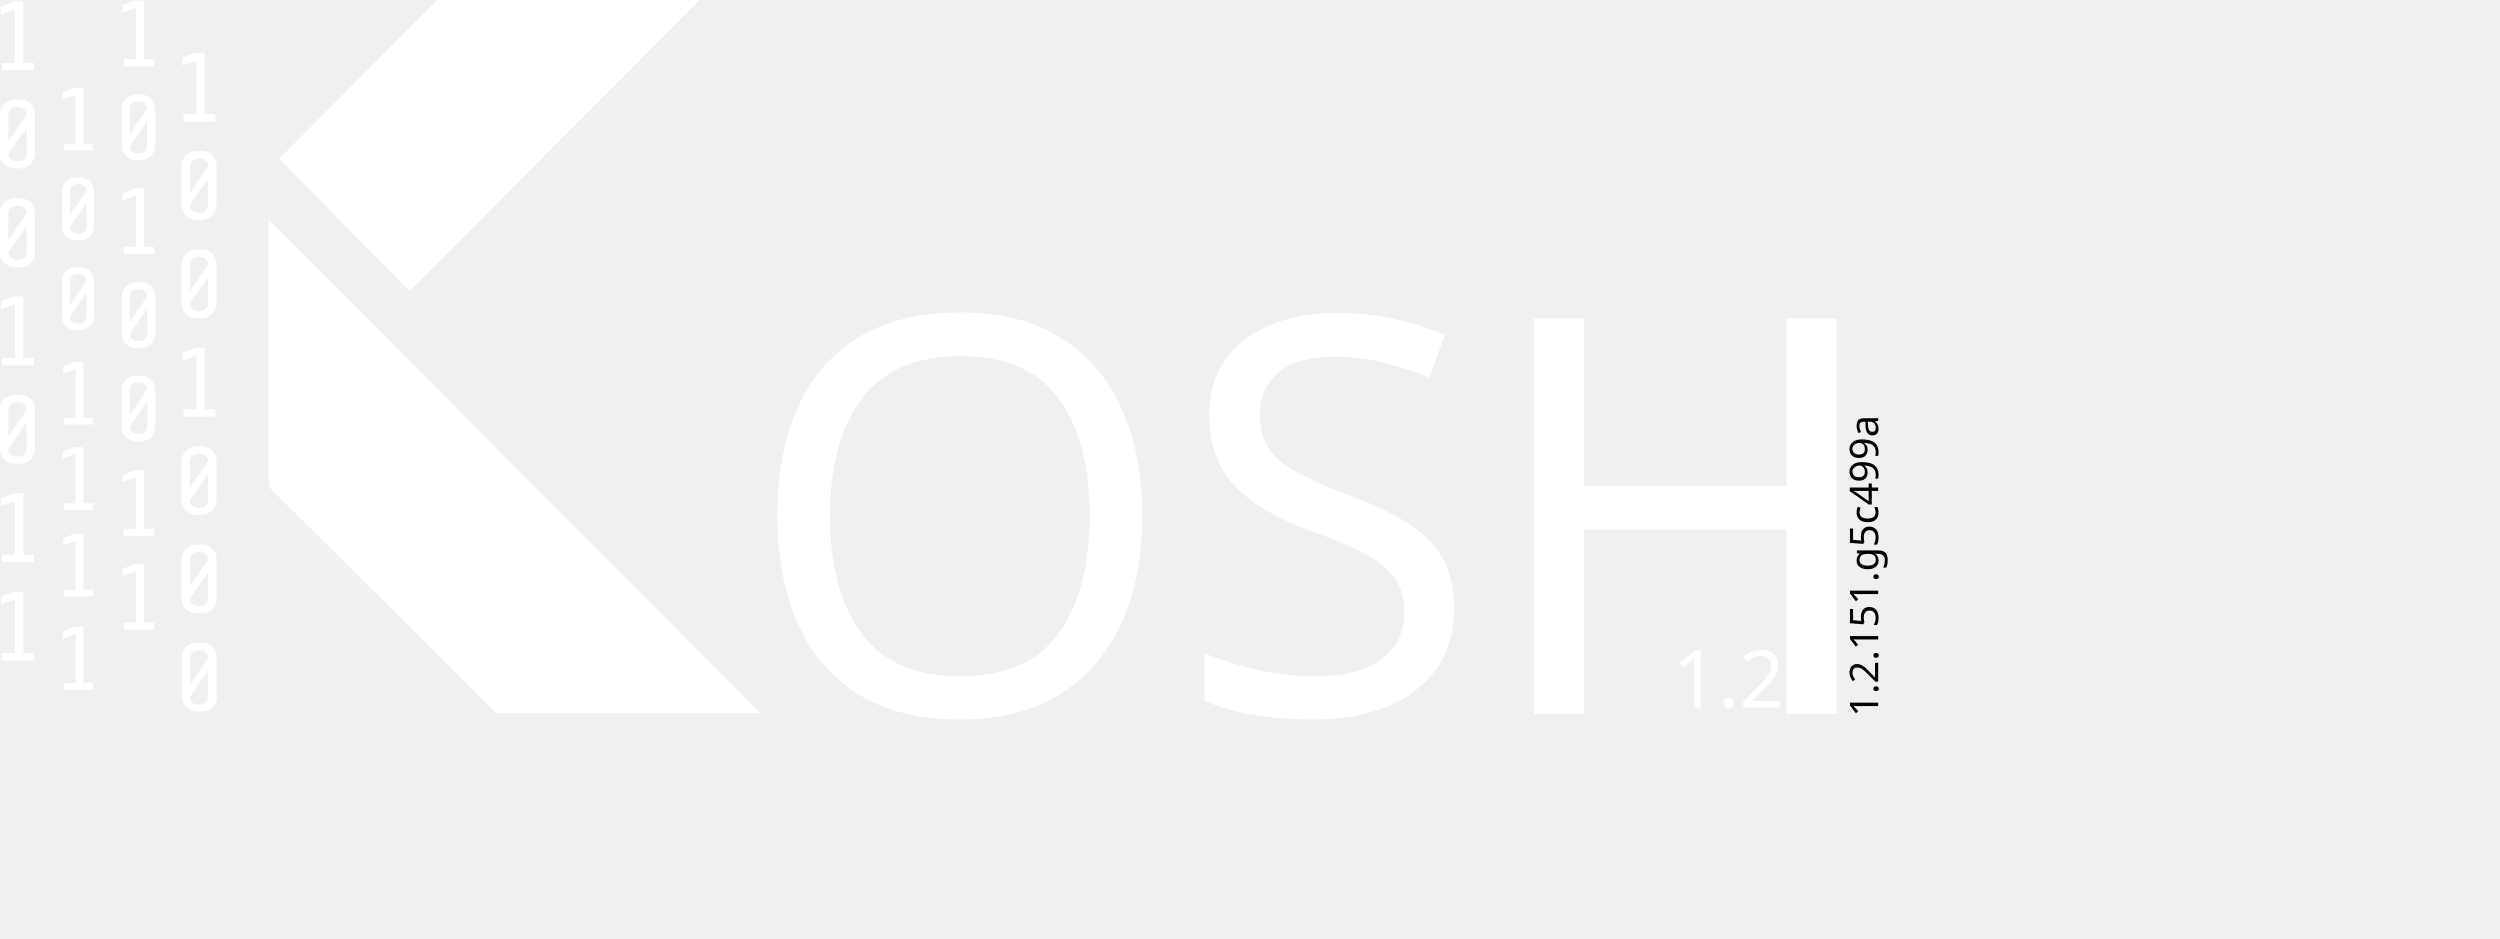
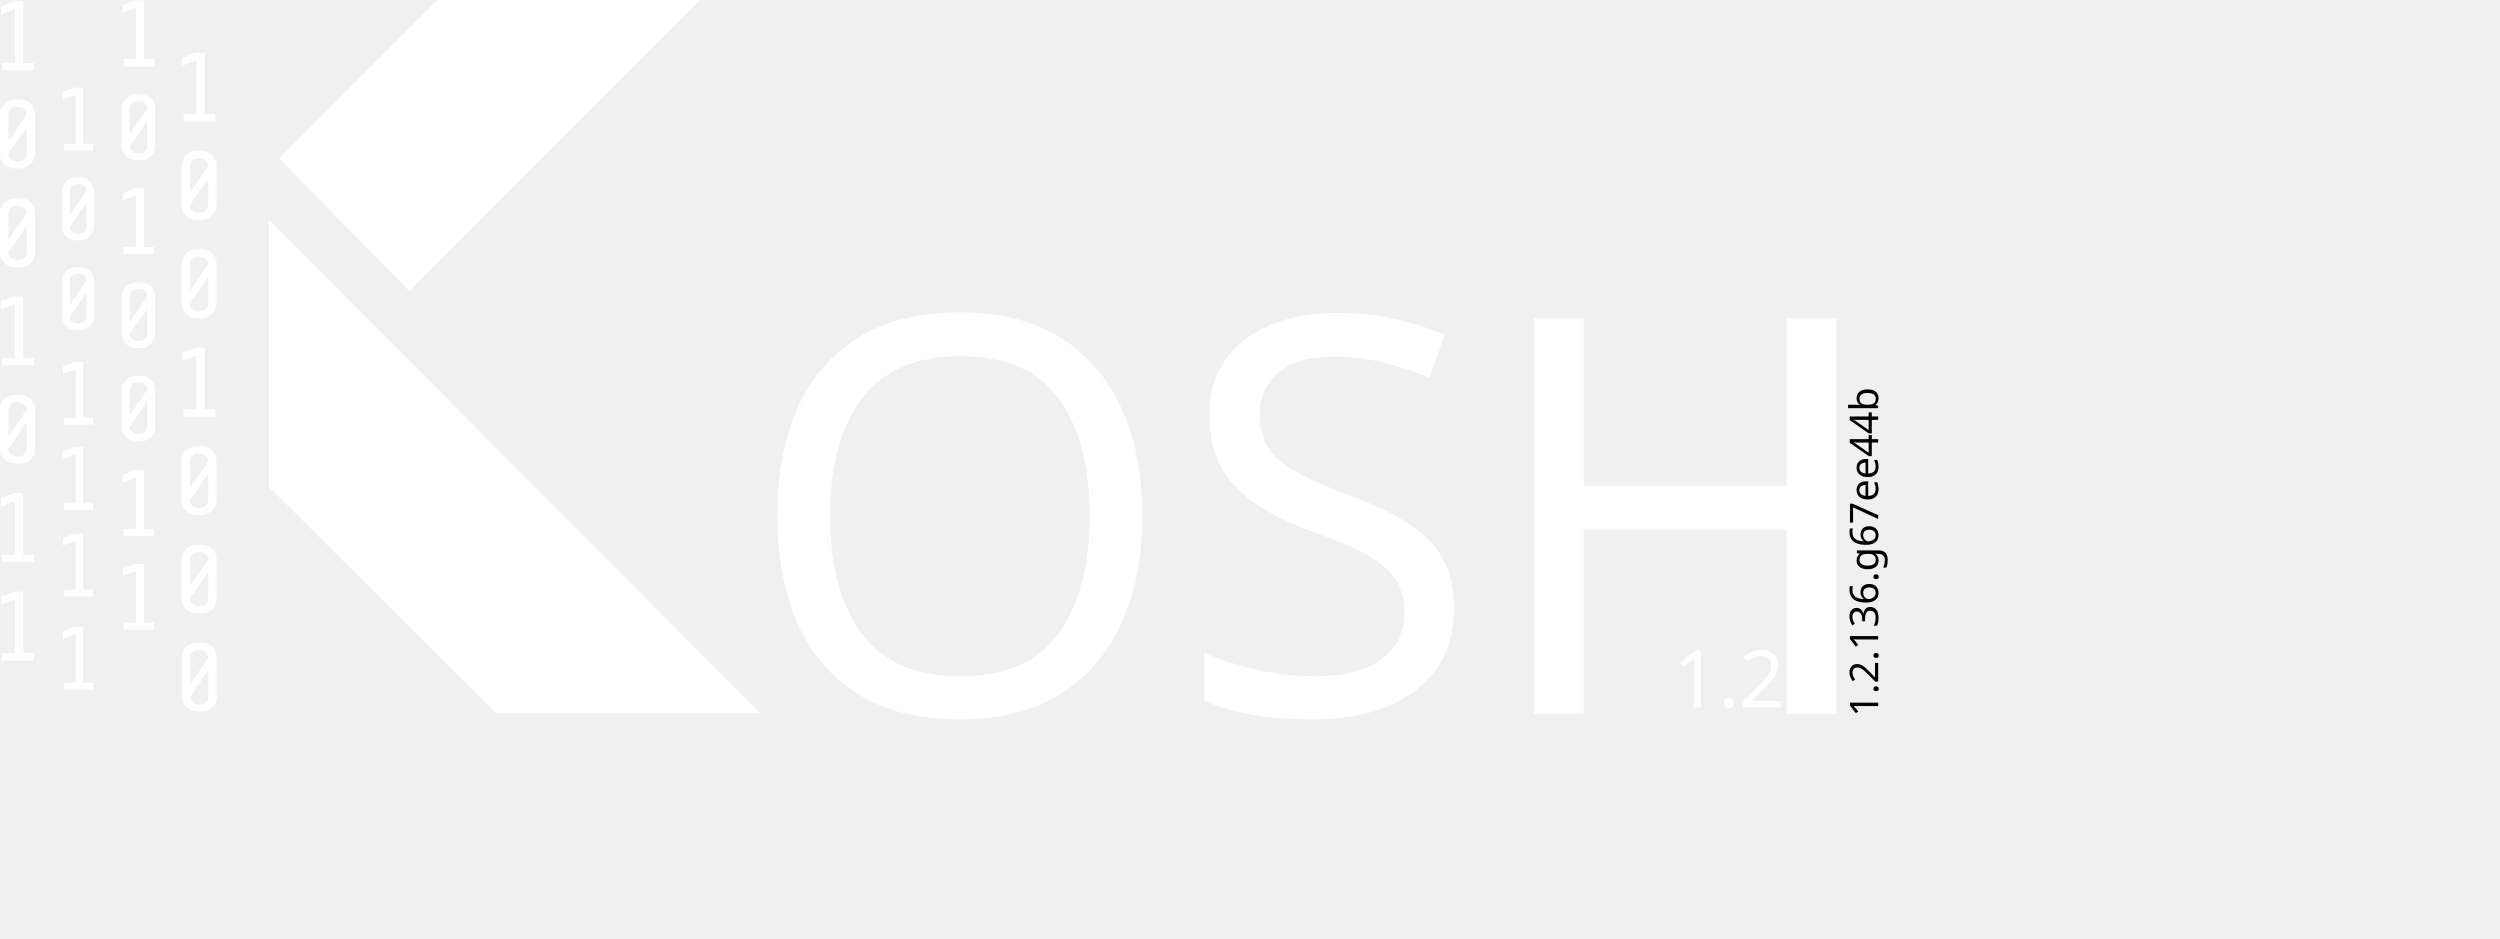
<svg xmlns="http://www.w3.org/2000/svg" id="Layer_1" data-name="Layer 1" viewBox="0 0 336.22 126.28" version="1.1">
  <defs id="defs5409">
    <style id="style5407">.cls-1{font-size:74.49px;font-family:BrandonGrotesque-Medium, Brandon Grotesque;font-weight:500;}.cls-1,.cls-2{fill:#fff;}</style>
  </defs>
  <text class="cls-1" transform="translate(100 96.01)" id="text5411">OSH</text>
  <polygon class="cls-2" points="55.05 39.16 94.1 0 58.8 0 37.55 21.33 55.05 39.16" id="polygon5419" />
  <polygon class="cls-2" points="36.15 29.54 36.15 65.47 66.73 95.93 102.28 95.93 36.15 29.54" id="polygon5421" />
  <path class="cls-2" d="M74.82,475.78v1h4.3v-1H77.67v-8.27H76.42l-1.74.66v1.07l1.87-.69v7.23Z" transform="translate(-74.55 -467.32)" id="path5423" />
  <path class="cls-2" d="M79.26,487.74V483A2,2,0,0,0,77,480.73h-.27a2.24,2.24,0,0,0-1.62.57,2.21,2.21,0,0,0-.6,1.68v4.76a2.23,2.23,0,0,0,.6,1.68,2.29,2.29,0,0,0,1.62.57H77a2.26,2.26,0,0,0,1.62-.57A2.23,2.23,0,0,0,79.26,487.74Zm-1.12-5-2.46,3.58v-3.58A1,1,0,0,1,76,482a1.07,1.07,0,0,1,.78-.3H77a1.09,1.09,0,0,1,.79.3A1,1,0,0,1,78.14,482.73ZM75.68,488l2.46-3.57V488a1,1,0,0,1-.31.71,1.09,1.09,0,0,1-.79.3h-.27a1.07,1.07,0,0,1-.78-.3A.93.93,0,0,1,75.68,488Z" transform="translate(-74.55 -467.32)" id="path5425" />
  <path class="cls-2" d="M79.26,501v-4.76A2,2,0,0,0,77,494h-.27a2.24,2.24,0,0,0-1.62.57,2.21,2.21,0,0,0-.6,1.68V501a2.2,2.2,0,0,0,.6,1.67,2.25,2.25,0,0,0,1.62.58H77A2,2,0,0,0,79.26,501Zm-1.12-5-2.46,3.58V496a.93.93,0,0,1,.31-.71,1.07,1.07,0,0,1,.78-.3H77a1.09,1.09,0,0,1,.79.3A1,1,0,0,1,78.14,496Zm-2.46,5.26,2.46-3.57v3.57a1,1,0,0,1-.31.71,1.09,1.09,0,0,1-.79.3h-.27a1.07,1.07,0,0,1-.78-.3A1,1,0,0,1,75.68,501.22Z" transform="translate(-74.55 -467.32)" id="path5427" />
  <path class="cls-2" d="M74.82,515.46v1h4.3v-1H77.67v-8.27H76.42l-1.74.66v1.07l1.87-.69v7.23Z" transform="translate(-74.55 -467.32)" id="path5429" />
  <path class="cls-2" d="M79.26,527.43v-4.76A2,2,0,0,0,77,520.42h-.27a2.24,2.24,0,0,0-1.62.57,2.21,2.21,0,0,0-.6,1.68v4.76a2.2,2.2,0,0,0,.6,1.67,2.25,2.25,0,0,0,1.62.58H77a2,2,0,0,0,2.22-2.25Zm-1.12-5L75.68,526v-3.58a1,1,0,0,1,.31-.71,1.07,1.07,0,0,1,.78-.3H77a1.09,1.09,0,0,1,.79.3A1,1,0,0,1,78.14,522.42Zm-2.46,5.26,2.46-3.57v3.57a1,1,0,0,1-.31.71,1.09,1.09,0,0,1-.79.3h-.27a1.07,1.07,0,0,1-.78-.3A.93.93,0,0,1,75.68,527.68Z" transform="translate(-74.55 -467.32)" id="path5431" />
  <path class="cls-2" d="M74.82,541.92v1h4.3v-1H77.68v-8.27H76.42l-1.73.67v1.07l1.87-.69v7.22Z" transform="translate(-74.55 -467.32)" id="path5433" />
  <path class="cls-2" d="M74.82,555.15v1h4.3v-1H77.68v-8.26H76.42l-1.73.66v1.07l1.87-.69v7.22Z" transform="translate(-74.55 -467.32)" id="path5435" />
  <path class="cls-2" d="M99.23,482.68v1h4.3v-1h-1.45v-8.27h-1.25l-1.74.66v1.08l1.87-.69v7.22Z" transform="translate(-74.55 -467.32)" id="path5437" />
  <path class="cls-2" d="M103.67,494.65v-4.76a2,2,0,0,0-2.22-2.25h-.27a2.24,2.24,0,0,0-1.62.57,2.21,2.21,0,0,0-.6,1.68v4.76a2.2,2.2,0,0,0,.6,1.67,2.28,2.28,0,0,0,1.62.58h.27a2.26,2.26,0,0,0,1.62-.58A2.2,2.2,0,0,0,103.67,494.65Zm-1.12-5-2.46,3.59v-3.59a.93.93,0,0,1,.31-.7,1.07,1.07,0,0,1,.78-.3h.27a1.09,1.09,0,0,1,.79.3A1,1,0,0,1,102.55,489.63Zm-2.46,5.27,2.46-3.57v3.57a1,1,0,0,1-.31.71,1.09,1.09,0,0,1-.79.29h-.27a1.06,1.06,0,0,1-.78-.29A1,1,0,0,1,100.09,494.9Z" transform="translate(-74.55 -467.32)" id="path5439" />
  <path class="cls-2" d="M103.67,507.87v-4.76a2,2,0,0,0-2.22-2.25h-.27a2.24,2.24,0,0,0-1.62.57,2.21,2.21,0,0,0-.6,1.68v4.76a2.23,2.23,0,0,0,.6,1.68,2.27,2.27,0,0,0,1.62.57h.27a2.26,2.26,0,0,0,1.62-.57A2.23,2.23,0,0,0,103.67,507.87Zm-1.12-5-2.46,3.59v-3.59a1,1,0,0,1,.31-.71,1.11,1.11,0,0,1,.78-.29h.27a1.13,1.13,0,0,1,.79.29A1,1,0,0,1,102.55,502.86Zm-2.46,5.27,2.46-3.58v3.58a1,1,0,0,1-.31.7,1.09,1.09,0,0,1-.79.3h-.27a1.07,1.07,0,0,1-.78-.3A.91.91,0,0,1,100.09,508.13Z" transform="translate(-74.55 -467.32)" id="path5441" />
  <path class="cls-2" d="M99.23,522.36v1h4.3v-1h-1.45v-8.27h-1.25l-1.74.67v1.07l1.87-.69v7.22Z" transform="translate(-74.55 -467.32)" id="path5443" />
  <path class="cls-2" d="M103.67,534.34v-4.77a2.24,2.24,0,0,0-.59-1.68,2.3,2.3,0,0,0-1.63-.56h-.27a2.28,2.28,0,0,0-1.62.56,2.21,2.21,0,0,0-.6,1.68v4.77a2.2,2.2,0,0,0,.6,1.67,2.27,2.27,0,0,0,1.62.57h.27a2.26,2.26,0,0,0,1.62-.57A2.2,2.2,0,0,0,103.67,534.34Zm-1.12-5-2.46,3.59v-3.59a.91.91,0,0,1,.31-.7,1.07,1.07,0,0,1,.78-.3h.27a1.09,1.09,0,0,1,.79.3A1,1,0,0,1,102.55,529.32Zm-2.46,5.27,2.46-3.57v3.57a1,1,0,0,1-.31.71,1.13,1.13,0,0,1-.79.29h-.27a1.11,1.11,0,0,1-.78-.29A1,1,0,0,1,100.09,534.59Z" transform="translate(-74.55 -467.32)" id="path5445" />
  <path class="cls-2" d="M103.67,547.57v-4.76a2,2,0,0,0-2.22-2.25h-.27a2.24,2.24,0,0,0-1.62.57,2.21,2.21,0,0,0-.6,1.68v4.76a2.2,2.2,0,0,0,.6,1.67,2.23,2.23,0,0,0,1.62.58h.27a2,2,0,0,0,2.22-2.25Zm-1.12-5-2.46,3.58v-3.58a.93.93,0,0,1,.31-.71,1.07,1.07,0,0,1,.78-.3h.27a1.09,1.09,0,0,1,.79.3A1,1,0,0,1,102.55,542.56Zm-2.46,5.26,2.46-3.57v3.57a1,1,0,0,1-.31.71,1.09,1.09,0,0,1-.79.3h-.27a1.07,1.07,0,0,1-.78-.3A1,1,0,0,1,100.09,547.82Z" transform="translate(-74.55 -467.32)" id="path5447" />
  <path class="cls-2" d="M103.67,560.8V556a2,2,0,0,0-2.22-2.25h-.27a2.24,2.24,0,0,0-1.62.57A2.21,2.21,0,0,0,99,556v4.76a2.2,2.2,0,0,0,.6,1.67,2.23,2.23,0,0,0,1.62.58h.27a2,2,0,0,0,2.22-2.25Zm-1.12-5-2.46,3.58v-3.58a.93.93,0,0,1,.31-.71,1.07,1.07,0,0,1,.78-.3h.27a1.09,1.09,0,0,1,.79.3A1,1,0,0,1,102.55,555.79Zm-2.46,5.26,2.46-3.57v3.57a1,1,0,0,1-.31.71,1.09,1.09,0,0,1-.79.3h-.27a1.07,1.07,0,0,1-.78-.3A.93.93,0,0,1,100.09,561.05Z" transform="translate(-74.55 -467.32)" id="path5449" />
  <path class="cls-2" d="M91.18,475.27v1h4.11v-1H93.91v-7.89h-1.2l-1.65.63v1l1.78-.66v6.9Z" transform="translate(-74.55 -467.32)" id="path5451" />
  <path class="cls-2" d="M95.43,486.71v-4.55a2.1,2.1,0,0,0-.57-1.6,2.13,2.13,0,0,0-1.55-.55h-.26a2.13,2.13,0,0,0-1.55.55,2.1,2.1,0,0,0-.57,1.6v4.55a2.06,2.06,0,0,0,.58,1.59,2.12,2.12,0,0,0,1.54.55h.26a2.12,2.12,0,0,0,1.54-.55A2.06,2.06,0,0,0,95.43,486.71Zm-1.08-4.79L92,485.34v-3.42a.9.9,0,0,1,.29-.68,1,1,0,0,1,.75-.28h.26a1,1,0,0,1,.75.28A.9.9,0,0,1,94.35,481.92ZM92,487l2.34-3.41V487a.88.88,0,0,1-.29.67,1.05,1.05,0,0,1-.75.29h-.26a1.05,1.05,0,0,1-.75-.29A.88.88,0,0,1,92,487Z" transform="translate(-74.55 -467.32)" id="path5453" />
  <path class="cls-2" d="M91.18,500.54v.94h4.11v-.94H93.91v-7.9h-1.2l-1.65.63v1l1.78-.66v6.9Z" transform="translate(-74.55 -467.32)" id="path5455" />
  <path class="cls-2" d="M95.43,512v-4.55a2.14,2.14,0,0,0-.57-1.61,2.17,2.17,0,0,0-1.55-.54h-.26a2.17,2.17,0,0,0-1.55.54,2.14,2.14,0,0,0-.57,1.61V512a2.06,2.06,0,0,0,.58,1.59,2.12,2.12,0,0,0,1.54.55h.26a2.12,2.12,0,0,0,1.54-.55A2.06,2.06,0,0,0,95.43,512Zm-1.08-4.79L92,510.6v-3.42a.9.9,0,0,1,.29-.68,1,1,0,0,1,.75-.28h.26a1,1,0,0,1,.75.28A.9.9,0,0,1,94.35,507.18Zm-2.34,5,2.34-3.41v3.41a.88.88,0,0,1-.29.67,1.05,1.05,0,0,1-.75.29h-.26a1.05,1.05,0,0,1-.75-.29A.88.88,0,0,1,92,512.21Z" transform="translate(-74.55 -467.32)" id="path5457" />
  <path class="cls-2" d="M91.18,538.45v.94h4.11v-.94H93.91v-7.9h-1.2l-1.65.63v1l1.78-.66v6.9Z" transform="translate(-74.55 -467.32)" id="path5459" />
  <path class="cls-2" d="M95.43,524.5V520a2.1,2.1,0,0,0-.57-1.6,2.13,2.13,0,0,0-1.55-.55h-.26a2.13,2.13,0,0,0-1.55.55,2.1,2.1,0,0,0-.57,1.6v4.55a2.09,2.09,0,0,0,.58,1.6,2.16,2.16,0,0,0,1.54.54h.26a2.16,2.16,0,0,0,1.54-.54A2.09,2.09,0,0,0,95.43,524.5Zm-1.08-4.79L92,523.13v-3.42a.9.9,0,0,1,.29-.68,1.09,1.09,0,0,1,.75-.28h.26a1.09,1.09,0,0,1,.75.28A.9.9,0,0,1,94.35,519.71Zm-2.34,5,2.34-3.41v3.41a.88.88,0,0,1-.29.67,1.05,1.05,0,0,1-.75.29h-.26a1.05,1.05,0,0,1-.75-.29A.88.88,0,0,1,92,524.74Z" transform="translate(-74.55 -467.32)" id="path5461" />
  <path class="cls-2" d="M91.18,551.07V552h4.11v-.95H93.91v-7.9h-1.2l-1.65.64v1l1.78-.66v6.9Z" transform="translate(-74.55 -467.32)" id="path5463" />
  <path class="cls-2" d="M83.13,486.65v.91h3.93v-.91H85.74V479.1H84.6l-1.59.6v1l1.71-.63v6.6Z" transform="translate(-74.55 -467.32)" id="path5465" />
  <path class="cls-2" d="M87.19,497.59v-4.35a2,2,0,0,0-.54-1.53,2,2,0,0,0-1.49-.52h-.24a2,2,0,0,0-1.48.52,2,2,0,0,0-.55,1.53v4.35a1.86,1.86,0,0,0,2,2.05h.24a2,2,0,0,0,1.48-.52A2,2,0,0,0,87.19,497.59Zm-1-4.58-2.25,3.27V493a.88.88,0,0,1,.28-.65,1,1,0,0,1,.72-.27h.24a1,1,0,0,1,.72.27A.89.89,0,0,1,86.17,493Zm-2.25,4.81,2.25-3.26v3.26a.89.89,0,0,1-.29.65,1,1,0,0,1-.72.27h-.24a1,1,0,0,1-.72-.27A.88.88,0,0,1,83.92,497.82Z" transform="translate(-74.55 -467.32)" id="path5467" />
  <path class="cls-2" d="M83.13,535v.91h3.93V535H85.74v-7.55H84.6L83,528v1l1.71-.62V535Z" transform="translate(-74.55 -467.32)" id="path5469" />
  <path class="cls-2" d="M83.13,559.17v.91h3.93v-.91H85.74v-7.55H84.6l-1.59.6v1l1.71-.63v6.6Z" transform="translate(-74.55 -467.32)" id="path5471" />
  <path class="cls-2" d="M83.13,523.5v.91h3.93v-.91H85.74V516H84.6l-1.59.61v1l1.71-.62v6.59Z" transform="translate(-74.55 -467.32)" id="path5473" />
  <path class="cls-2" d="M87.19,509.67v-4.35a2,2,0,0,0-.54-1.53,2,2,0,0,0-1.49-.52h-.24a2,2,0,0,0-1.48.52,2,2,0,0,0-.55,1.53v4.35a1.86,1.86,0,0,0,2,2.05h.24a2,2,0,0,0,1.48-.52A2,2,0,0,0,87.19,509.67Zm-1-4.58-2.25,3.27v-3.27a.88.88,0,0,1,.28-.65,1,1,0,0,1,.72-.27h.24a1,1,0,0,1,.72.27A.89.89,0,0,1,86.17,505.09Zm-2.25,4.81,2.25-3.26v3.26a.89.89,0,0,1-.29.65,1,1,0,0,1-.72.27h-.24a1,1,0,0,1-.72-.27A.88.88,0,0,1,83.92,509.9Z" transform="translate(-74.55 -467.32)" id="path5475" />
  <path class="cls-2" d="M83.13,546.63v.91h3.93v-.91H85.74v-7.55H84.6l-1.59.61v1l1.71-.63v6.59Z" transform="translate(-74.55 -467.32)" id="path5477" />
  <text xml:space="preserve" style="font-style:normal;font-weight:normal;font-size:40px;line-height:1.25;font-family:sans-serif;letter-spacing:0px;word-spacing:0px;fill:#d40000;fill-opacity:0;stroke:none" x="224.957" y="95.133" id="text4318">
    <tspan id="tspan4316" x="224.957" y="95.133" style="font-style:normal;font-variant:normal;font-weight:normal;font-stretch:normal;font-size:10.667px;font-family:sans-serif;-inkscape-font-specification:'sans-serif, Normal';font-variant-ligatures:normal;font-variant-caps:normal;font-variant-numeric:normal;font-feature-settings:normal;text-align:start;writing-mode:lr-tb;text-anchor:start;fill:#ffffff;fill-opacity:1">1.2</tspan>
  </text>
  <text xml:space="preserve" style="font-style:normal;font-weight:normal;font-size:40px;line-height:1.25;font-family:sans-serif;letter-spacing:0px;word-spacing:0px;fill:#000000;fill-opacity:1;stroke:none" x="-96.395" y="252.59" id="text4402" transform="rotate(-90)">
-     <tspan id="tspan4400" x="-96.395" y="252.59" style="font-style:normal;font-variant:normal;font-weight:normal;font-stretch:normal;font-size:5.333px;font-family:sans-serif;-inkscape-font-specification:'sans-serif, Normal';font-variant-ligatures:normal;font-variant-caps:normal;font-variant-numeric:normal;font-feature-settings:normal;text-align:start;writing-mode:lr-tb;text-anchor:start;fill:#000000">1.2.151.g5c499a</tspan>
+     <tspan id="tspan4400" x="-96.395" y="252.59" style="font-style:normal;font-variant:normal;font-weight:normal;font-stretch:normal;font-size:5.333px;font-family:sans-serif;-inkscape-font-specification:'sans-serif, Normal';font-variant-ligatures:normal;font-variant-caps:normal;font-variant-numeric:normal;font-feature-settings:normal;text-align:start;writing-mode:lr-tb;text-anchor:start;fill:#000000">1.2.136.g67ee44b </tspan>
  </text>
</svg>
